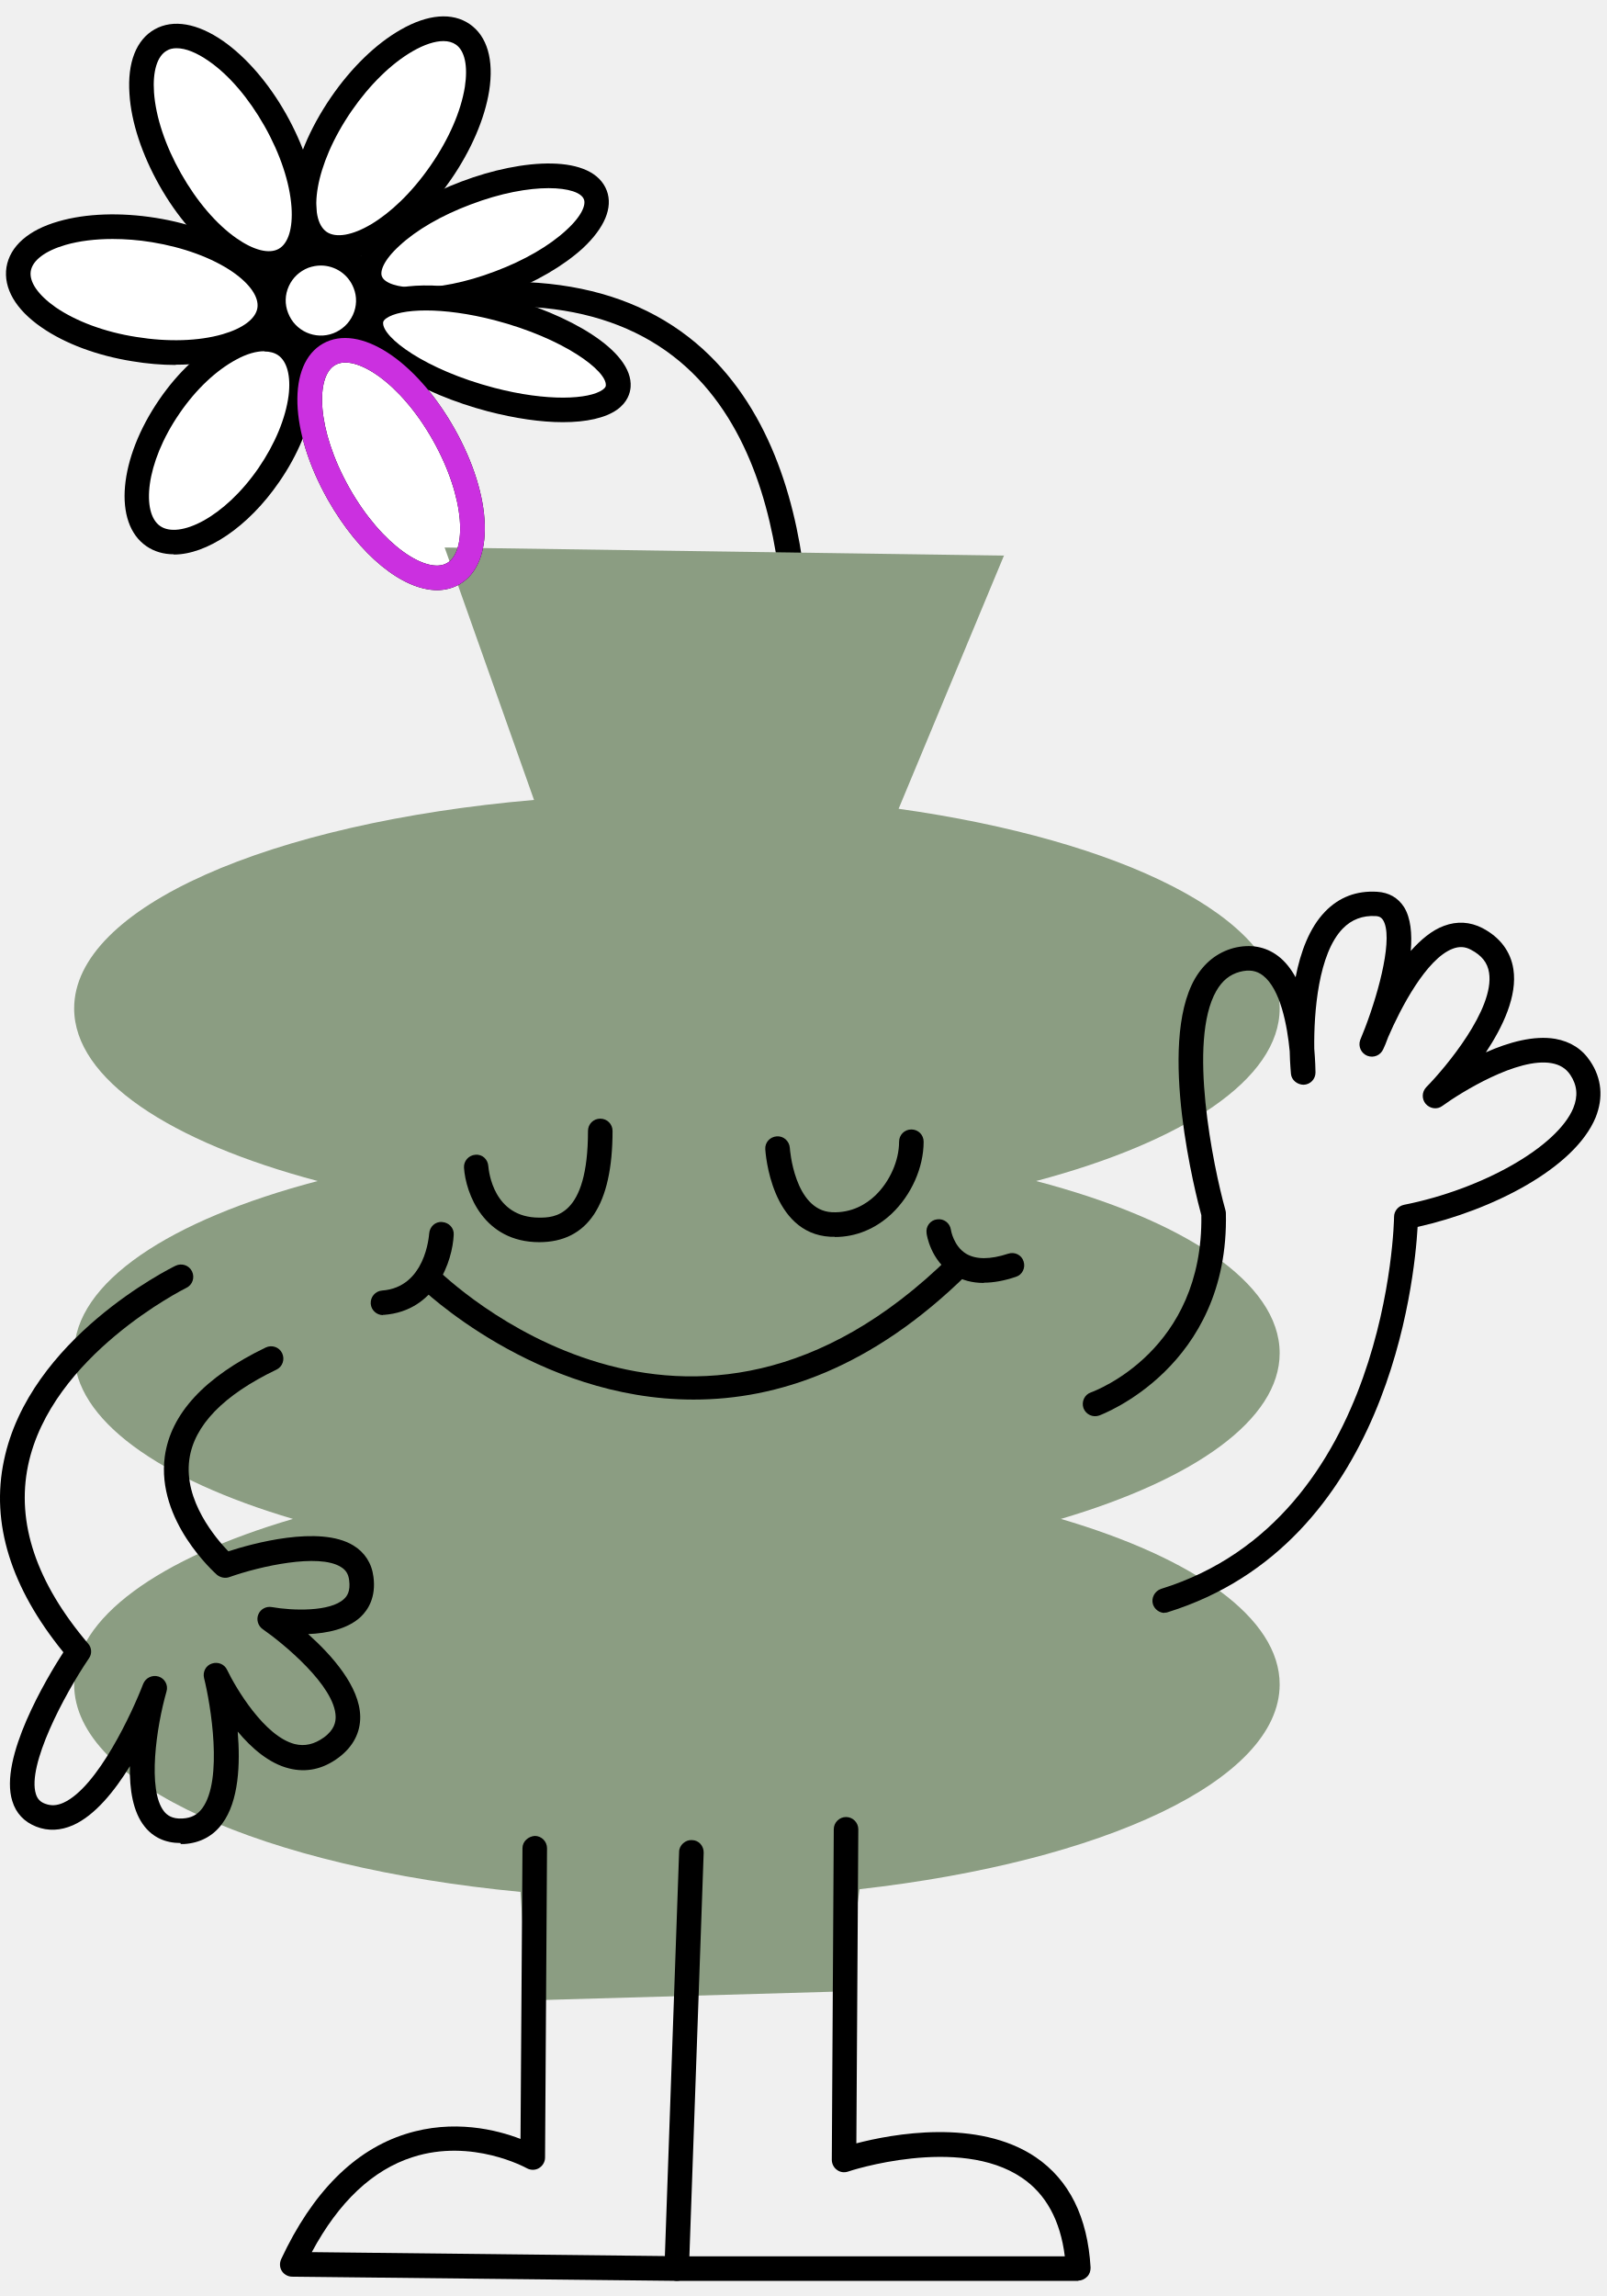
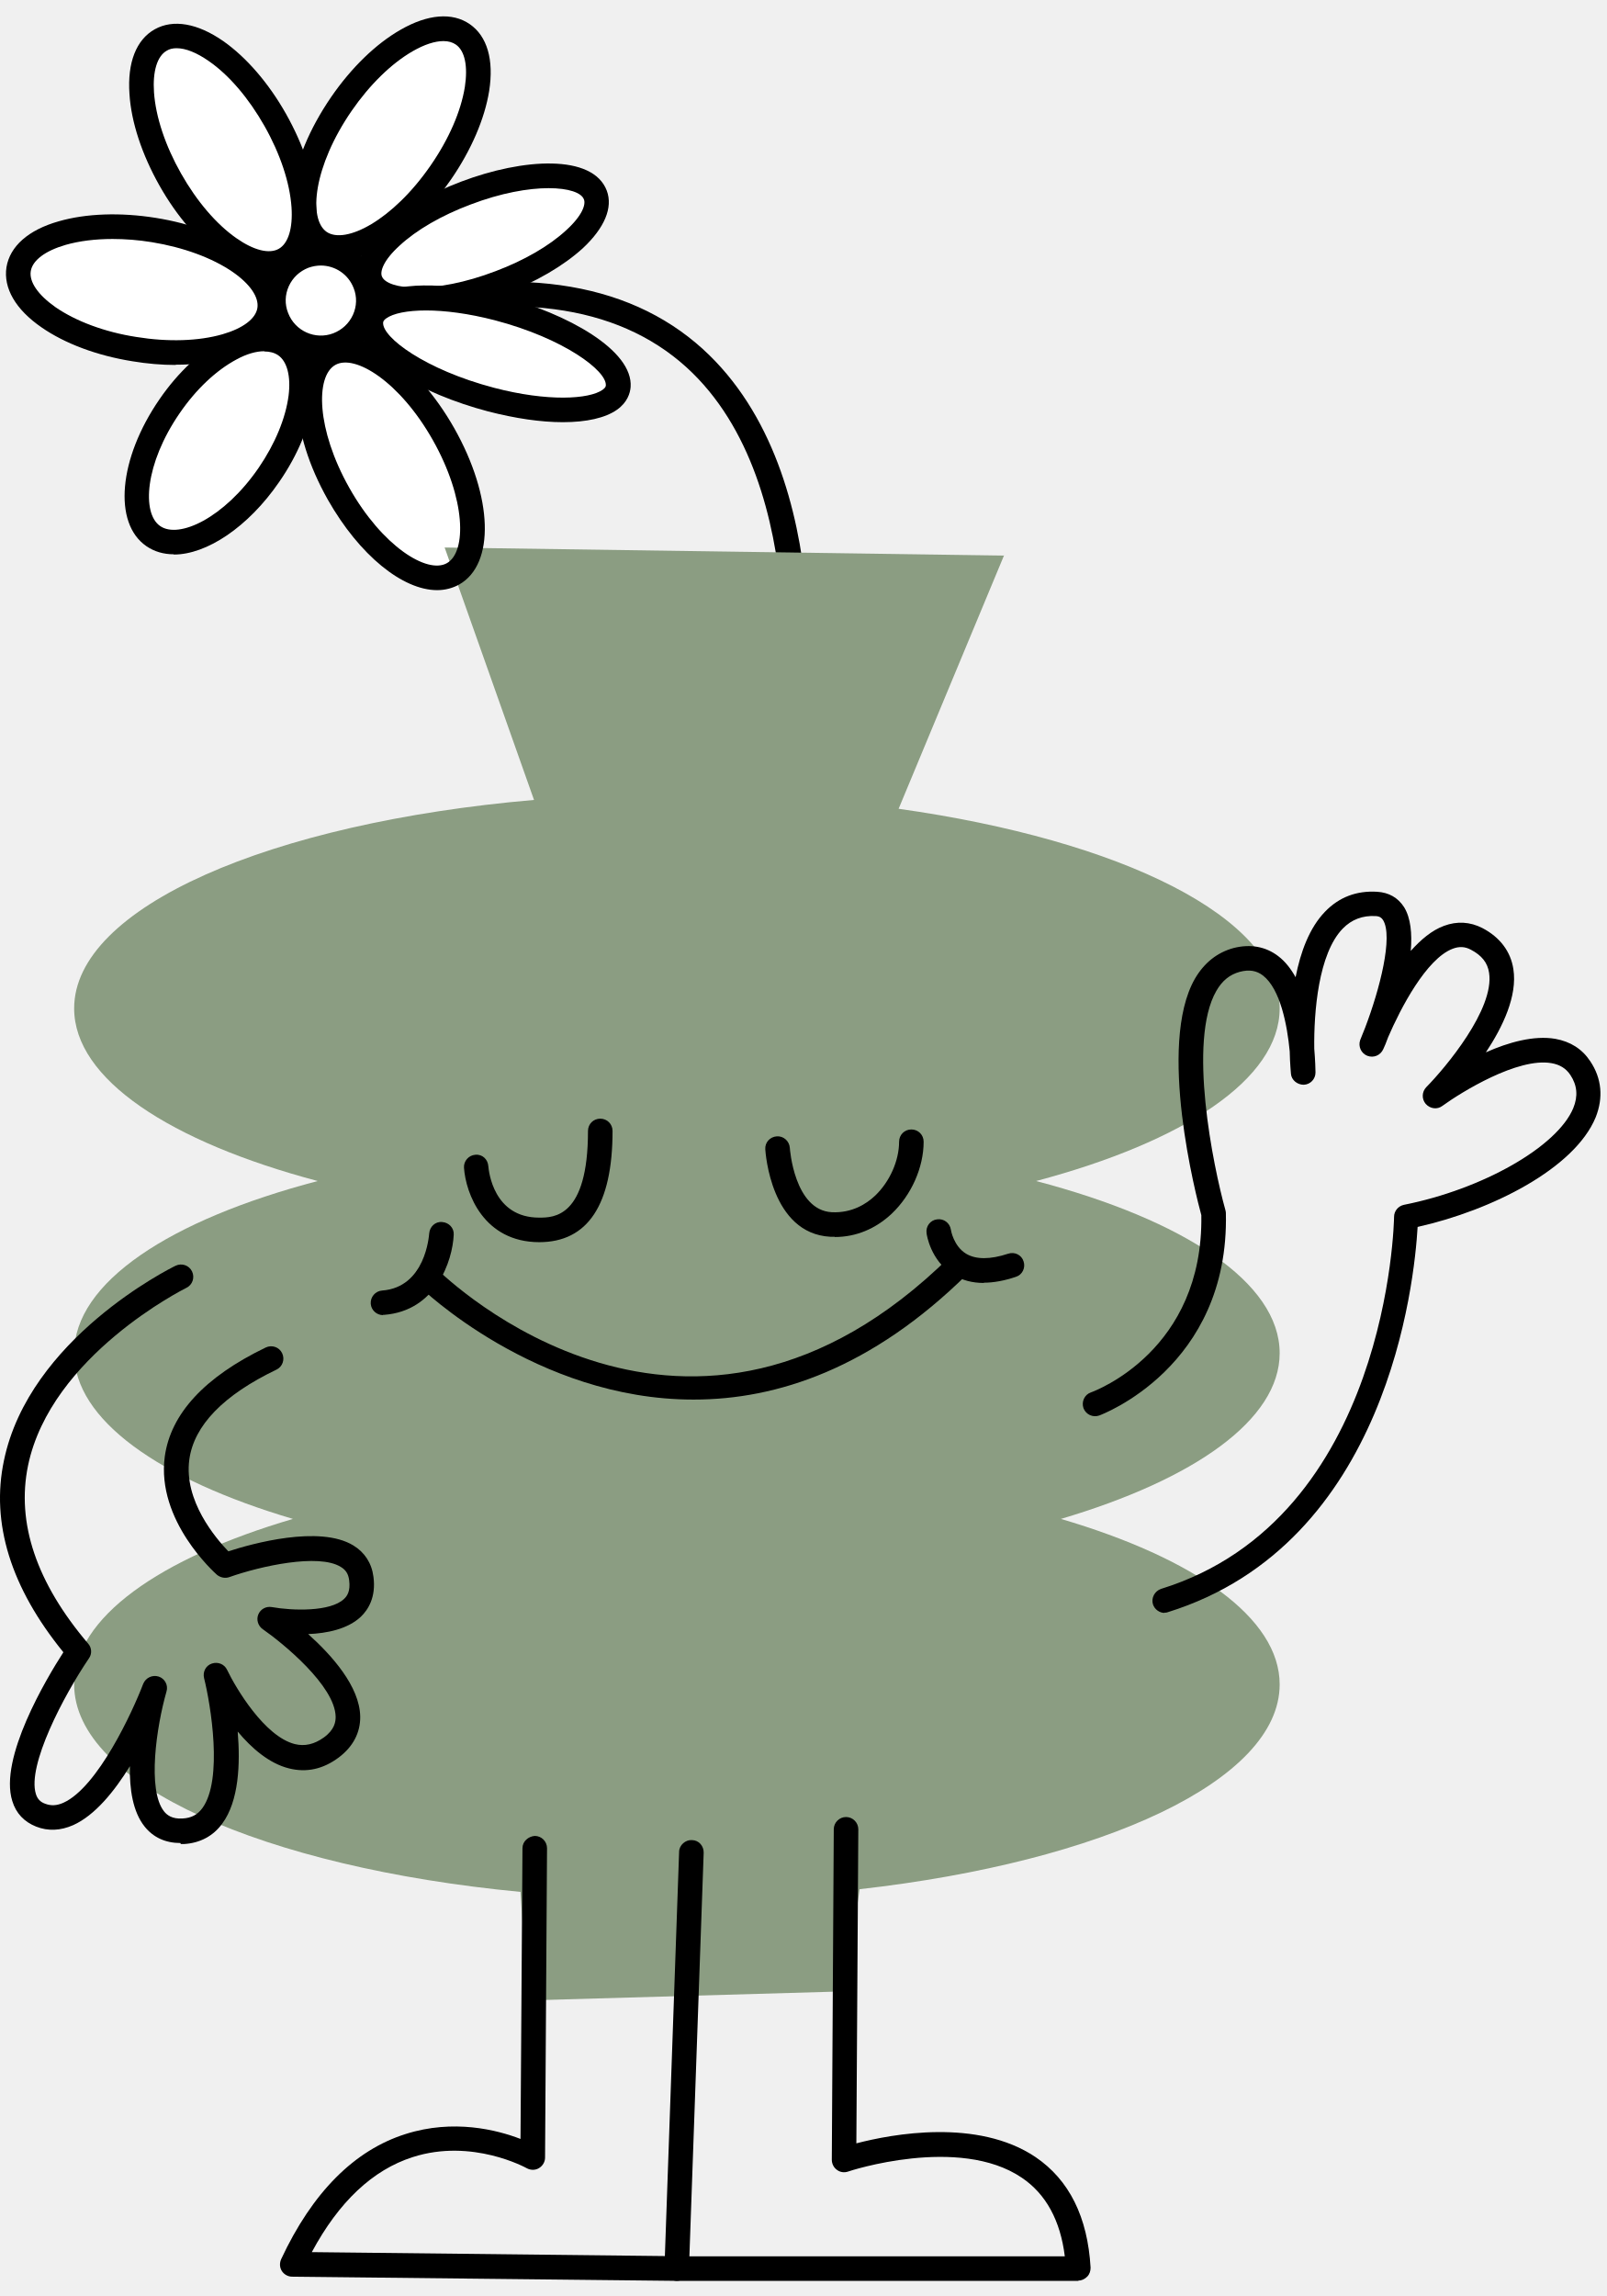
<svg xmlns="http://www.w3.org/2000/svg" width="91" height="130" viewBox="0 0 91 130" fill="none">
  <path d="M44.787 42.812C44.787 42.812 44.718 42.812 44.676 42.812C44.301 42.756 44.037 42.395 44.092 42.019C44.12 41.88 46.247 27.49 38.865 20.789C34.902 17.202 28.868 16.41 20.93 18.439C20.554 18.537 20.179 18.314 20.081 17.939C19.984 17.564 20.207 17.188 20.582 17.091C29.007 14.936 35.472 15.839 39.796 19.76C47.735 26.976 45.566 41.616 45.469 42.228C45.413 42.575 45.121 42.812 44.787 42.812Z" fill="black" />
  <path d="M18.177 19.706C19.659 19.706 20.861 18.504 20.861 17.022C20.861 15.54 19.659 14.339 18.177 14.339C16.695 14.339 15.494 15.54 15.494 17.022C15.494 18.504 16.695 19.706 18.177 19.706Z" fill="white" />
  <path d="M18.191 20.4C16.829 20.4 15.536 19.566 15.021 18.217C14.702 17.369 14.729 16.452 15.105 15.631C15.48 14.811 16.148 14.185 16.982 13.866C18.72 13.198 20.68 14.088 21.334 15.826C21.653 16.674 21.625 17.592 21.25 18.412C20.875 19.232 20.207 19.858 19.373 20.178C18.984 20.331 18.581 20.4 18.177 20.4H18.191ZM18.177 15.034C17.941 15.034 17.705 15.075 17.468 15.159C16.968 15.353 16.579 15.715 16.356 16.201C16.134 16.688 16.12 17.23 16.314 17.717C16.704 18.746 17.858 19.26 18.873 18.871C19.373 18.676 19.762 18.315 19.985 17.828C20.207 17.341 20.221 16.799 20.027 16.313C19.721 15.52 18.97 15.034 18.163 15.034H18.177Z" fill="black" />
  <path d="M24.966 9.766C27.205 6.515 27.759 3.012 26.204 1.94C24.648 0.869 21.572 2.635 19.333 5.885C17.094 9.136 16.54 12.639 18.096 13.711C19.651 14.782 22.727 13.016 24.966 9.766Z" fill="white" />
  <path d="M19.191 14.714C18.635 14.714 18.134 14.575 17.703 14.269C15.771 12.935 16.229 9.167 18.76 5.482C19.9 3.828 21.29 2.479 22.68 1.687C24.224 0.797 25.614 0.686 26.601 1.367C27.588 2.048 27.977 3.383 27.7 5.149C27.449 6.72 26.685 8.499 25.544 10.154C23.584 13.004 21.109 14.714 19.205 14.714H19.191ZM25.113 2.326C24.627 2.326 24.029 2.521 23.376 2.896C22.166 3.592 20.942 4.787 19.914 6.275C17.759 9.403 17.439 12.392 18.496 13.129C19.552 13.852 22.235 12.49 24.39 9.361C25.419 7.874 26.101 6.303 26.323 4.926C26.504 3.745 26.323 2.869 25.809 2.521C25.628 2.396 25.392 2.326 25.113 2.326Z" fill="black" />
  <path d="M16.12 14.693C17.765 13.764 17.525 10.225 15.584 6.789C13.643 3.352 10.736 1.32 9.091 2.249C7.447 3.178 7.687 6.716 9.628 10.153C11.569 13.589 14.476 15.622 16.12 14.693Z" fill="white" />
  <path d="M15.214 15.618C14.408 15.618 13.518 15.284 12.586 14.631C11.28 13.713 10.014 12.254 9.027 10.502C8.04 8.75 7.428 6.915 7.331 5.316C7.206 3.536 7.72 2.243 8.763 1.659C9.806 1.075 11.182 1.312 12.642 2.327C13.949 3.244 15.214 4.704 16.201 6.456C17.188 8.208 17.8 10.043 17.897 11.642C18.023 13.421 17.508 14.714 16.465 15.298C16.09 15.507 15.673 15.618 15.228 15.618H15.214ZM10 2.73C9.792 2.73 9.597 2.772 9.444 2.869C8.902 3.175 8.638 4.037 8.721 5.232C8.819 6.623 9.361 8.249 10.251 9.821C11.14 11.392 12.253 12.698 13.393 13.491C14.366 14.172 15.242 14.395 15.784 14.089C16.326 13.783 16.59 12.921 16.507 11.725C16.41 10.335 15.867 8.708 14.978 7.137C14.088 5.566 12.976 4.259 11.836 3.467C11.14 2.98 10.515 2.73 10 2.73Z" fill="black" />
  <path d="M25.671 32.497C27.316 31.568 27.076 28.029 25.135 24.592C23.194 21.156 20.287 19.123 18.642 20.052C16.997 20.981 17.238 24.52 19.179 27.957C21.12 31.393 24.027 33.426 25.671 32.497Z" fill="white" />
  <path d="M15.237 26.887C17.297 23.896 17.706 20.603 16.151 19.532C14.595 18.46 11.664 20.016 9.604 23.007C7.543 25.998 7.134 29.291 8.69 30.363C10.245 31.434 13.177 29.878 15.237 26.887Z" fill="white" />
  <path d="M9.835 31.384C9.265 31.384 8.736 31.231 8.291 30.925C6.387 29.618 6.72 25.962 9.028 22.611C10.085 21.068 11.406 19.845 12.741 19.135C14.214 18.357 15.563 18.287 16.55 18.969C17.523 19.636 17.954 20.929 17.746 22.583C17.565 24.085 16.87 25.753 15.813 27.283C14.047 29.855 11.698 31.398 9.849 31.398L9.835 31.384ZM14.965 19.886C14.506 19.886 13.964 20.039 13.38 20.359C12.24 20.971 11.1 22.041 10.168 23.404C8.208 26.254 8.013 29.062 9.07 29.785C10.127 30.522 12.685 29.34 14.645 26.49C15.577 25.128 16.174 23.682 16.341 22.403C16.48 21.304 16.258 20.456 15.743 20.109C15.535 19.97 15.271 19.9 14.965 19.9V19.886Z" fill="black" />
  <path d="M28.309 15.991C31.826 14.657 34.248 12.44 33.716 11.04C33.185 9.64 29.903 9.587 26.385 10.922C22.867 12.257 20.446 14.474 20.977 15.874C21.509 17.273 24.791 17.326 28.309 15.991Z" fill="white" />
  <path d="M23.613 17.675C22 17.675 20.735 17.217 20.318 16.132C19.956 15.173 20.443 14.019 21.68 12.865C22.765 11.878 24.35 10.946 26.129 10.279C29.619 8.958 33.567 8.708 34.36 10.793C34.721 11.753 34.235 12.907 32.997 14.061C31.913 15.048 30.328 15.979 28.548 16.647C26.88 17.286 25.1 17.675 23.613 17.675ZM31.065 10.654C29.925 10.654 28.381 10.918 26.63 11.586C25.003 12.198 23.585 13.018 22.626 13.908C21.708 14.742 21.513 15.367 21.625 15.646C21.917 16.41 24.572 16.688 28.062 15.354C29.688 14.742 31.107 13.921 32.066 13.032C32.983 12.198 33.178 11.572 33.067 11.294C32.928 10.905 32.191 10.654 31.065 10.654Z" fill="black" />
  <path d="M35.013 21.874C34.902 23.306 31.677 23.64 27.812 22.639C23.947 21.638 20.888 19.65 20.999 18.232C21.11 16.814 24.336 16.466 28.201 17.467C32.066 18.468 35.125 20.456 35.013 21.874Z" fill="white" />
  <path d="M31.873 23.904C30.635 23.904 29.189 23.695 27.632 23.292C23.878 22.305 20.152 20.233 20.305 18.148C20.333 17.8 20.486 17.286 21.07 16.869C22.335 15.965 25.144 15.923 28.383 16.771C32.137 17.759 35.863 19.83 35.71 21.916C35.682 22.263 35.529 22.778 34.945 23.195C34.278 23.667 33.208 23.904 31.873 23.904ZM24.129 17.578C23.058 17.578 22.266 17.745 21.876 18.023C21.696 18.148 21.696 18.245 21.696 18.273C21.64 19.093 24.059 20.928 27.98 21.957C31.011 22.75 33.36 22.611 34.125 22.069C34.306 21.943 34.306 21.846 34.306 21.818C34.361 20.998 31.942 19.163 28.022 18.134C26.52 17.745 25.185 17.578 24.129 17.578Z" fill="black" />
  <path d="M15.252 17.563C15.555 15.699 12.623 13.671 8.705 13.035C4.786 12.399 1.364 13.395 1.062 15.26C0.759 17.124 3.69 19.151 7.609 19.787C11.527 20.424 14.949 19.428 15.252 17.563Z" fill="white" />
  <path d="M9.945 20.664C9.153 20.664 8.332 20.594 7.498 20.455C5.496 20.135 3.675 19.454 2.354 18.537C0.88 17.522 0.185 16.312 0.366 15.13C0.561 13.948 1.603 13.017 3.327 12.53C4.871 12.085 6.817 12.016 8.819 12.336C10.821 12.655 12.643 13.337 13.963 14.254C15.437 15.269 16.132 16.479 15.951 17.661C15.757 18.842 14.714 19.774 12.99 20.261C12.086 20.525 11.044 20.65 9.945 20.65V20.664ZM6.372 13.531C5.399 13.531 4.495 13.643 3.717 13.865C2.563 14.199 1.84 14.741 1.742 15.353C1.645 15.964 2.159 16.701 3.147 17.396C4.301 18.189 5.927 18.801 7.721 19.079C9.514 19.371 11.252 19.315 12.601 18.926C13.755 18.592 14.478 18.05 14.575 17.438C14.672 16.826 14.158 16.076 13.171 15.394C12.017 14.602 10.39 14.004 8.597 13.712C7.832 13.587 7.081 13.531 6.372 13.531Z" fill="black" />
  <path d="M60.076 86.001C67.639 88.225 72.464 91.604 72.464 95.372C72.464 100.808 62.468 105.41 48.676 106.967L47.855 112.751L29.878 113.265L29.475 107.12C14.919 105.73 4.199 101.003 4.199 95.372C4.199 91.604 9.024 88.225 16.587 86.001C9.024 83.763 4.199 80.384 4.199 76.616C4.199 72.612 9.621 69.067 17.991 66.87C9.621 64.646 4.199 61.1 4.199 57.096C4.199 51.368 15.294 46.586 30.24 45.292L25.179 31L56.851 31.459L50.886 45.793C63.524 47.573 72.464 51.966 72.464 57.096C72.464 61.1 67.042 64.646 58.672 66.87C67.042 69.067 72.464 72.612 72.464 76.616C72.464 80.384 67.639 83.763 60.076 86.001Z" fill="#8B9D82" />
  <path d="M24.754 33.414C22.808 33.414 20.361 31.453 18.567 28.297C16.37 24.404 16.259 20.609 18.289 19.455C20.333 18.301 23.531 20.373 25.727 24.252C27.924 28.145 28.035 31.94 26.005 33.094C25.63 33.303 25.199 33.414 24.754 33.414ZM18.984 20.665C17.858 21.304 17.914 24.307 19.777 27.616C21.64 30.925 24.198 32.524 25.31 31.884C26.436 31.245 26.381 28.242 24.518 24.933C22.655 21.624 20.097 20.025 18.984 20.665Z" fill="black" />
-   <path d="M24.754 33.414C22.808 33.414 20.361 31.453 18.567 28.297C16.37 24.404 16.259 20.609 18.289 19.455C20.333 18.301 23.531 20.373 25.727 24.252C27.924 28.145 28.035 31.94 26.005 33.094C25.63 33.303 25.199 33.414 24.754 33.414ZM18.984 20.665C17.858 21.304 17.914 24.307 19.777 27.616C21.64 30.925 24.198 32.524 25.31 31.884C26.436 31.245 26.381 28.242 24.518 24.933C22.655 21.624 20.097 20.025 18.984 20.665Z" fill="#CB30E0" />
  <path d="M30.544 70.332C27.387 70.332 26.373 67.565 26.275 66.12C26.247 65.744 26.539 65.41 26.915 65.383C27.318 65.341 27.624 65.647 27.652 66.022C27.68 66.328 27.944 68.942 30.53 68.942C31.35 68.942 33.296 68.942 33.296 64.034C33.296 63.645 33.602 63.339 33.992 63.339C34.381 63.339 34.687 63.645 34.687 64.034C34.687 68.219 33.282 70.332 30.53 70.332H30.544Z" fill="black" />
  <path d="M47.27 70.026C47.187 70.026 47.104 70.026 47.02 70.026C43.656 69.845 43.35 65.271 43.336 65.076C43.308 64.687 43.6 64.367 43.989 64.34C44.365 64.312 44.698 64.604 44.726 64.993C44.726 65.035 44.976 68.524 47.104 68.636C48.244 68.691 49.064 68.163 49.55 67.704C50.385 66.912 50.913 65.716 50.913 64.645C50.913 64.256 51.219 63.95 51.608 63.95C51.998 63.95 52.303 64.256 52.303 64.645C52.303 66.105 51.608 67.662 50.496 68.719C49.578 69.581 48.466 70.04 47.27 70.04V70.026Z" fill="black" />
  <path d="M21.689 74.462C21.328 74.462 21.022 74.183 20.994 73.822C20.966 73.433 21.258 73.099 21.634 73.071C24.094 72.891 24.289 69.971 24.303 69.846C24.331 69.456 24.651 69.151 25.04 69.192C25.429 69.22 25.721 69.54 25.693 69.915C25.624 71.389 24.692 74.225 21.745 74.448C21.731 74.448 21.703 74.448 21.689 74.448V74.462Z" fill="black" />
  <path d="M55.709 72.641C55.055 72.641 54.471 72.488 53.971 72.168C52.692 71.375 52.469 69.888 52.469 69.818C52.414 69.443 52.678 69.081 53.067 69.04C53.443 68.984 53.79 69.248 53.846 69.624C53.846 69.651 53.999 70.555 54.708 70.986C55.264 71.32 56.07 71.32 57.085 70.986C57.461 70.861 57.85 71.056 57.961 71.417C58.086 71.779 57.892 72.182 57.53 72.293C56.877 72.515 56.265 72.627 55.709 72.627V72.641Z" fill="black" />
  <path d="M39.261 79.244C30.335 79.244 23.815 72.904 23.717 72.807C23.439 72.543 23.439 72.098 23.717 71.82C23.995 71.542 24.426 71.542 24.704 71.82C25.288 72.39 39.025 85.709 53.804 71.139C54.082 70.874 54.513 70.874 54.791 71.139C55.055 71.417 55.055 71.848 54.791 72.126C49.355 77.492 43.988 79.244 39.289 79.244H39.261Z" fill="black" />
  <path d="M65.956 91.325C65.664 91.325 65.386 91.131 65.289 90.839C65.177 90.477 65.386 90.088 65.747 89.963C78.65 85.959 78.942 69.08 78.942 68.899C78.942 68.566 79.178 68.288 79.498 68.218C83.975 67.328 88.187 64.923 89.091 62.74C89.369 62.059 89.313 61.447 88.924 60.863C88.674 60.488 88.326 60.279 87.853 60.196C85.949 59.862 82.751 61.837 81.68 62.615C81.388 62.838 80.985 62.782 80.735 62.504C80.499 62.226 80.513 61.823 80.763 61.559C81.861 60.446 84.642 57.123 84.322 55.08C84.239 54.51 83.905 54.093 83.293 53.773C82.96 53.592 82.626 53.578 82.264 53.717C80.763 54.287 79.303 57.109 78.608 58.722C78.497 59.028 78.399 59.264 78.33 59.404C78.177 59.751 77.788 59.918 77.426 59.779C77.079 59.64 76.898 59.251 77.023 58.889C77.065 58.792 77.162 58.541 77.301 58.194C78.135 56.011 78.9 53.022 78.316 52.09C78.232 51.965 78.135 51.882 77.899 51.868C77.162 51.826 76.536 52.063 76.036 52.577C74.659 53.995 74.395 57.29 74.423 59.376C74.479 60.057 74.493 60.571 74.493 60.724C74.493 61.1 74.201 61.406 73.825 61.419C73.464 61.419 73.13 61.155 73.102 60.794C73.102 60.724 73.047 60.252 73.033 59.529C72.894 58.055 72.504 55.997 71.517 55.233C71.156 54.955 70.739 54.885 70.21 55.024C69.64 55.177 69.209 55.525 68.876 56.108C67.249 58.931 68.695 66.021 69.39 68.51C69.404 68.566 69.418 68.621 69.418 68.677C69.626 77.436 62.313 80.119 62.244 80.147C61.882 80.272 61.493 80.091 61.354 79.73C61.229 79.368 61.41 78.965 61.771 78.84C62.035 78.743 68.153 76.463 68.028 68.802C67.749 67.787 65.511 59.167 67.666 55.413C68.194 54.51 68.931 53.926 69.863 53.675C70.808 53.439 71.67 53.592 72.379 54.134C72.782 54.44 73.102 54.857 73.366 55.33C73.644 53.912 74.145 52.535 75.035 51.618C75.827 50.797 76.814 50.422 77.982 50.492C78.65 50.533 79.164 50.825 79.512 51.367C79.887 51.979 79.97 52.869 79.887 53.842C80.457 53.203 81.083 52.674 81.764 52.424C82.501 52.146 83.251 52.188 83.947 52.549C84.934 53.064 85.546 53.87 85.698 54.871C85.935 56.386 85.101 58.138 84.141 59.584C85.42 59.014 86.866 58.611 88.076 58.82C88.924 58.972 89.591 59.39 90.05 60.085C90.704 61.058 90.801 62.156 90.356 63.269C89.16 66.16 84.489 68.524 80.276 69.469C80.096 72.556 78.608 87.404 66.123 91.284C66.053 91.311 65.984 91.311 65.914 91.311L65.956 91.325Z" fill="black" />
  <path d="M10.22 104.353C9.372 104.353 8.677 104.034 8.191 103.422C7.523 102.588 7.329 101.309 7.356 100.002C6.48 101.42 5.382 102.782 4.145 103.339C3.422 103.658 2.713 103.686 2.045 103.422C1.378 103.158 0.905 102.671 0.697 101.976C-0.068 99.557 2.629 95.038 3.589 93.551C0.613 89.894 -0.527 86.238 0.224 82.692C1.656 75.796 9.595 71.834 9.942 71.667C10.29 71.5 10.707 71.639 10.874 71.987C11.041 72.334 10.902 72.751 10.554 72.918C10.471 72.96 2.88 76.742 1.587 82.984C0.919 86.224 2.059 89.616 4.993 93.064C5.201 93.3 5.215 93.648 5.035 93.898C3.602 96.011 1.531 99.96 2.031 101.573C2.115 101.851 2.282 102.032 2.56 102.129C2.893 102.254 3.213 102.24 3.589 102.073C5.535 101.197 7.509 96.915 8.107 95.344C8.246 94.997 8.622 94.816 8.983 94.927C9.331 95.038 9.539 95.414 9.428 95.775C8.858 97.763 8.33 101.35 9.289 102.56C9.442 102.755 9.734 103.005 10.345 102.963C10.832 102.935 11.18 102.755 11.458 102.379C12.639 100.766 11.931 96.512 11.555 95.01C11.472 94.663 11.652 94.301 12 94.19C12.334 94.079 12.709 94.218 12.862 94.552C13.349 95.567 14.975 98.32 16.699 98.751C17.255 98.889 17.798 98.764 18.34 98.375C18.952 97.93 19.007 97.485 19.007 97.207C18.979 95.455 16.018 93.036 14.878 92.244C14.614 92.063 14.503 91.701 14.628 91.41C14.753 91.104 15.073 90.937 15.392 90.993C16.56 91.201 18.701 91.27 19.48 90.534C19.647 90.381 19.855 90.103 19.772 89.477C19.73 89.115 19.577 88.879 19.285 88.712C18.034 87.948 14.753 88.671 12.987 89.296C12.751 89.38 12.487 89.324 12.292 89.171C12.153 89.046 8.844 86.099 9.331 82.47C9.664 80.051 11.583 77.965 15.045 76.297C15.392 76.13 15.809 76.269 15.976 76.617C16.143 76.964 16.004 77.381 15.657 77.548C12.64 78.994 10.985 80.718 10.721 82.637C10.401 84.972 12.222 87.1 12.931 87.837C14.252 87.406 18.09 86.335 20.008 87.503C20.648 87.892 21.051 88.504 21.148 89.282C21.301 90.436 20.843 91.145 20.439 91.535C19.689 92.244 18.507 92.48 17.45 92.522C18.785 93.718 20.37 95.483 20.398 97.193C20.411 98.097 19.994 98.903 19.174 99.515C18.298 100.169 17.353 100.377 16.366 100.127C15.239 99.849 14.238 98.973 13.46 98.041C13.613 99.863 13.529 101.976 12.584 103.255C12.069 103.964 11.319 104.353 10.429 104.409C10.359 104.409 10.304 104.409 10.234 104.409L10.22 104.353Z" fill="black" />
  <path d="M38.331 129.143L16.545 128.906C16.309 128.906 16.086 128.781 15.961 128.587C15.836 128.392 15.822 128.142 15.919 127.919C17.685 124.138 20.062 121.746 22.968 120.829C25.679 119.967 28.14 120.592 29.475 121.107L29.586 104.645C29.586 104.256 29.92 103.978 30.281 103.95C30.671 103.95 30.977 104.27 30.977 104.645L30.865 122.163C30.865 122.414 30.726 122.636 30.518 122.761C30.309 122.886 30.045 122.886 29.823 122.761C29.795 122.747 26.736 121.051 23.371 122.136C21.105 122.859 19.187 124.666 17.657 127.516L37.65 127.739L38.456 104.854C38.456 104.465 38.832 104.159 39.179 104.187C39.569 104.187 39.861 104.52 39.847 104.91L39.013 128.475C39.013 128.851 38.693 129.143 38.317 129.143H38.331Z" fill="black" />
  <path d="M61.062 129.143H38.33C37.941 129.143 37.635 128.837 37.635 128.448C37.635 128.059 37.941 127.753 38.33 127.753H60.297C60.047 125.723 59.226 124.221 57.864 123.304C54.305 120.885 48.076 122.928 48.02 122.956C47.812 123.026 47.575 122.998 47.395 122.859C47.214 122.734 47.103 122.511 47.103 122.289L47.214 103.575C47.214 103.186 47.534 102.88 47.909 102.88C48.298 102.88 48.604 103.2 48.604 103.575L48.493 121.357C50.509 120.829 55.361 119.925 58.642 122.136C60.547 123.429 61.59 125.528 61.757 128.392C61.757 128.587 61.701 128.768 61.562 128.907C61.423 129.046 61.242 129.129 61.062 129.129V129.143Z" fill="black" />
</svg>
